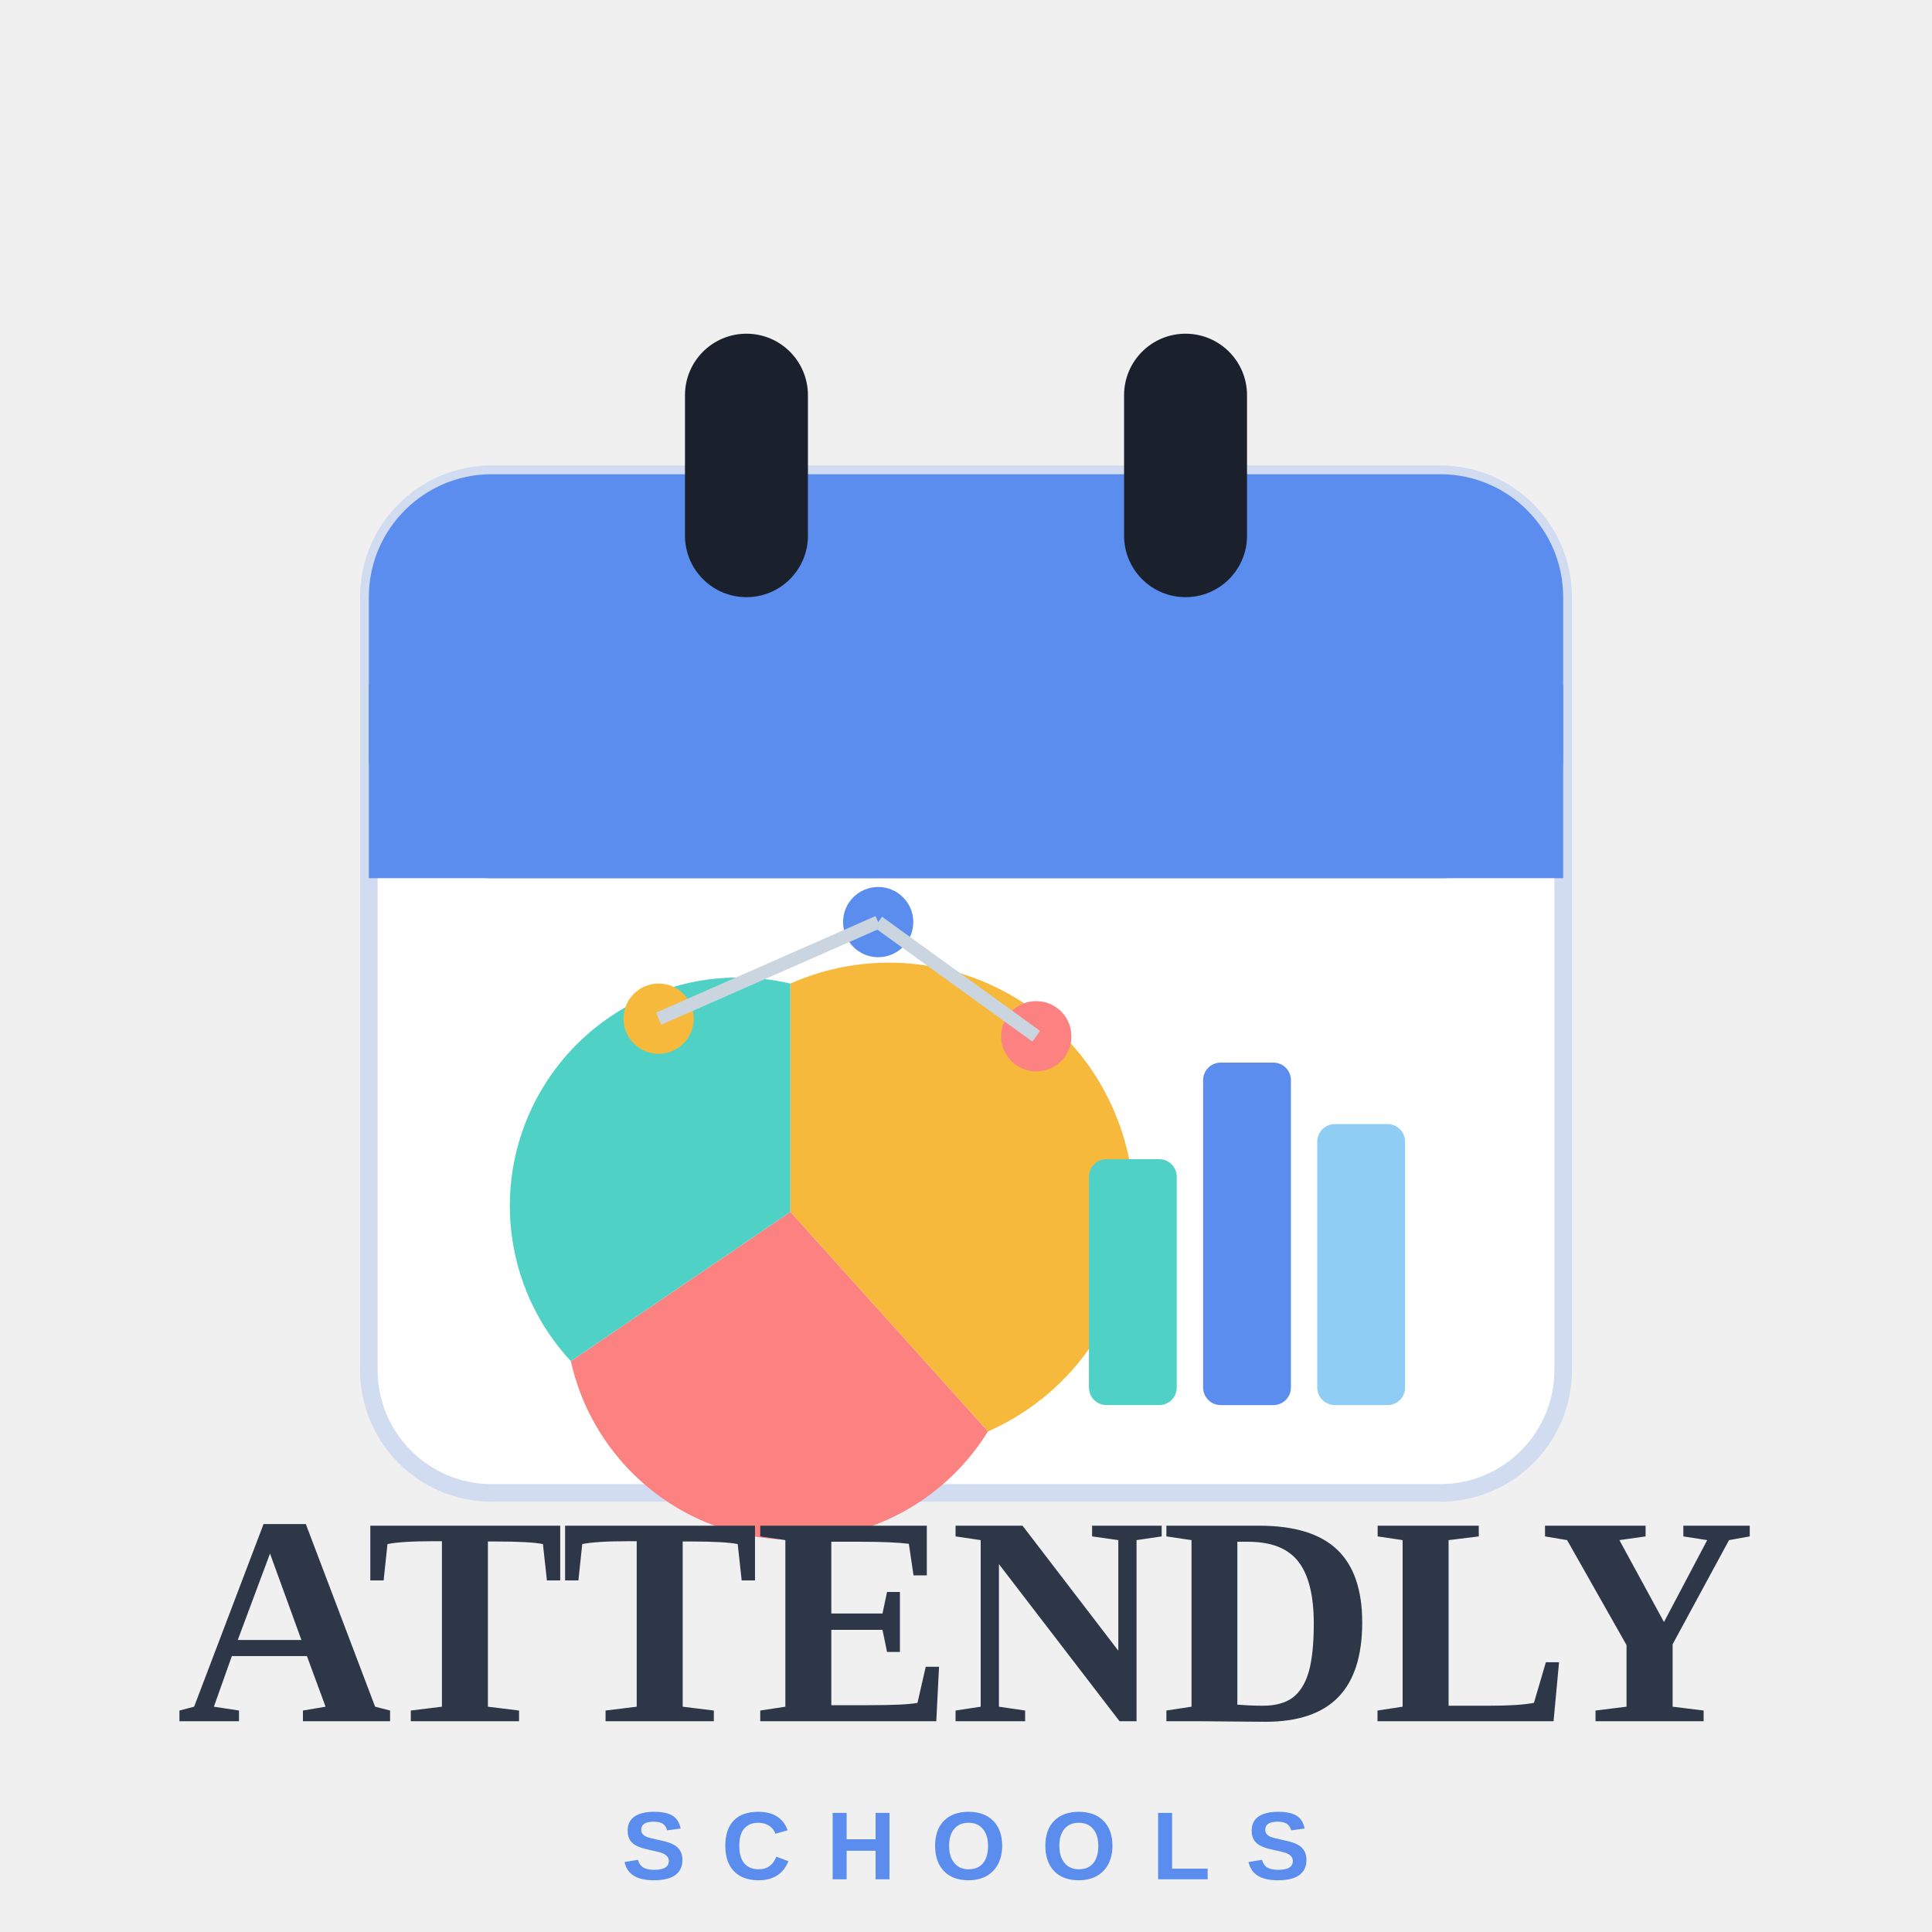
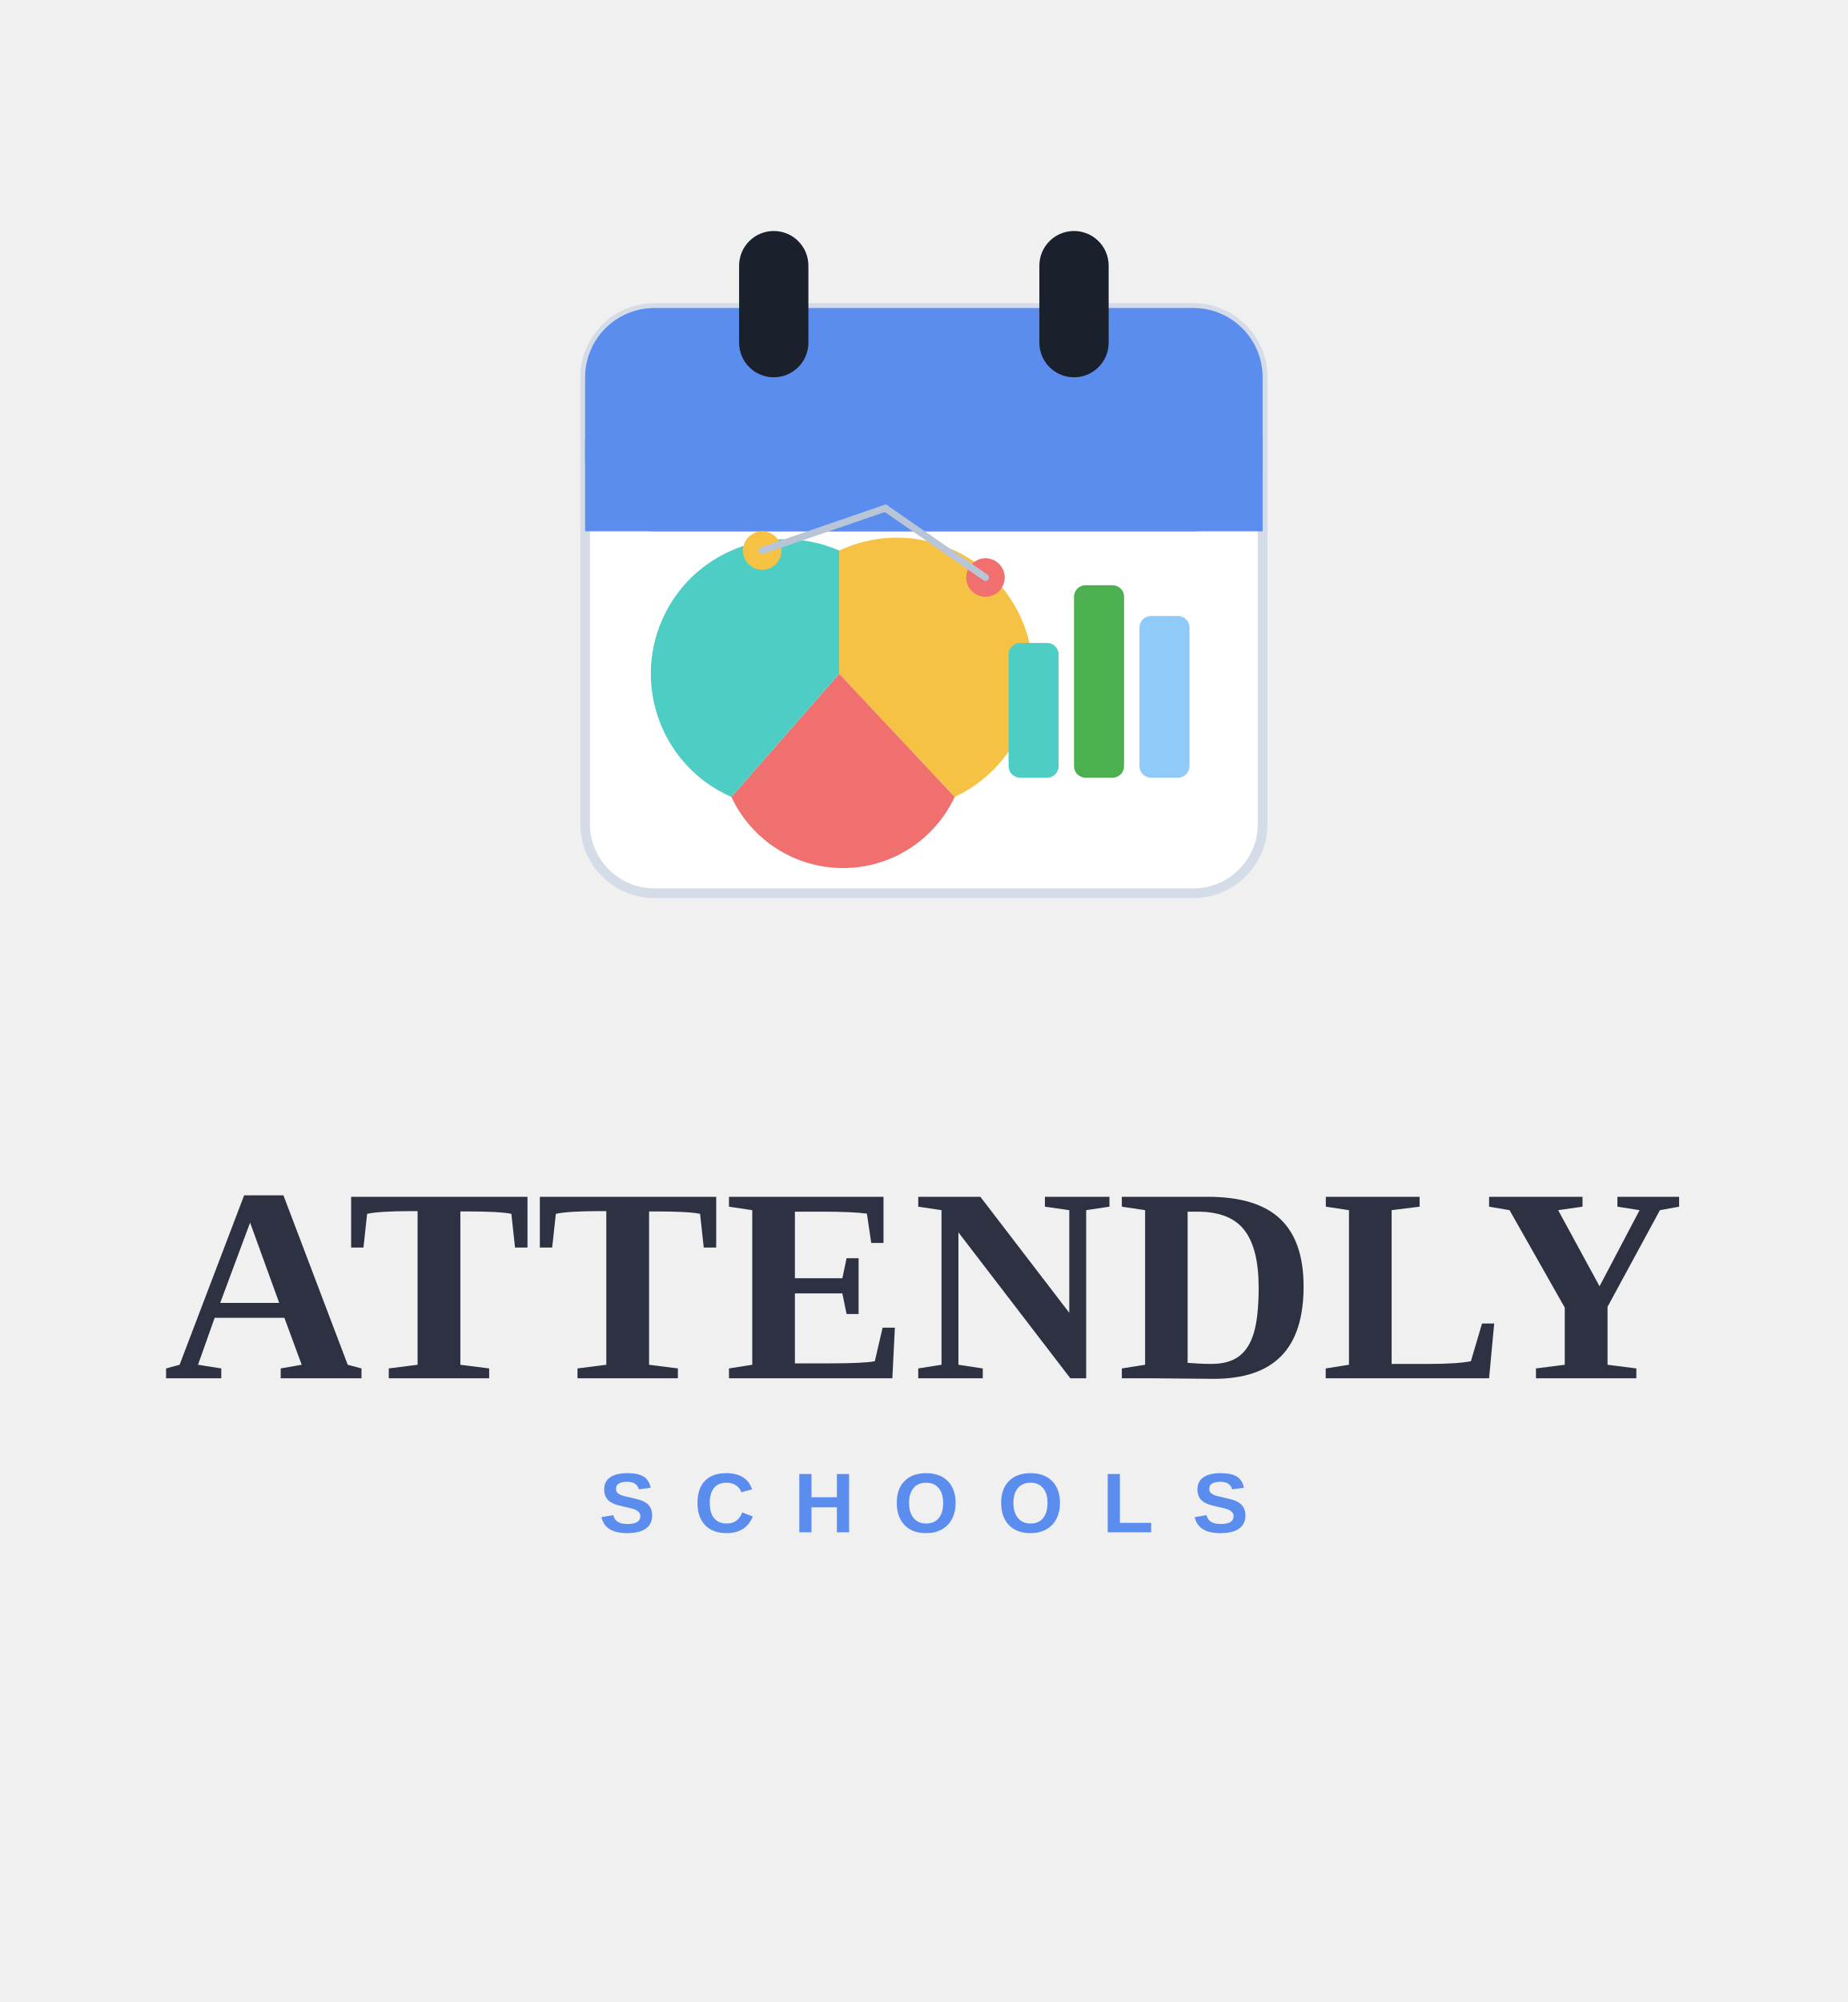
- <svg xmlns="http://www.w3.org/2000/svg" viewBox="0 0 220 220" fill="none">
-   <rect x="42" y="54" width="136" height="116" rx="14" fill="white" stroke="#D1DCF0" stroke-width="2" />
-   <rect x="42" y="54" width="136" height="46" rx="14" fill="#5B8DEF" />
-   <rect x="42" y="78" width="136" height="22" fill="#5B8DEF" />
-   <rect x="78" y="38" width="14" height="30" rx="7" fill="#1A202C" />
-   <rect x="128" y="38" width="14" height="30" rx="7" fill="#1A202C" />
-   <path d="M90 138 L90 112 A26 26 0 0 1 112.5 163 Z" fill="#F6B93B" />
-   <path d="M90 138 L112.5 163 A26 26 0 0 1 65 155 Z" fill="#FC8181" />
-   <path d="M90 138 L65 155 A26 26 0 0 1 90 112 Z" fill="#4FD1C5" />
-   <rect x="124" y="132" width="10" height="28" rx="2" fill="#4FD1C5" />
-   <rect x="137" y="121" width="10" height="39" rx="2" fill="#5B8DEF" />
-   <rect x="150" y="128" width="10" height="32" rx="2" fill="#90CDF4" />
-   <circle cx="75" cy="116" r="4" fill="#F6B93B" />
-   <circle cx="100" cy="105" r="4" fill="#5B8DEF" />
-   <circle cx="118" cy="118" r="4" fill="#FC8181" />
-   <line x1="75" y1="116" x2="100" y2="105" stroke="#CBD5E0" stroke-width="1.5" />
-   <line x1="100" y1="105" x2="118" y2="118" stroke="#CBD5E0" stroke-width="1.5" />
-   <text x="110" y="196" font-family="Georgia, 'Times New Roman', serif" font-size="34" font-weight="700" fill="#2D3748" text-anchor="middle" letter-spacing="-0.5">ATTENDLY</text>
-   <text x="110" y="214" font-family="'Helvetica Neue', Arial, sans-serif" font-size="11" font-weight="600" fill="#5B8DEF" text-anchor="middle" letter-spacing="4">SCHOOLS</text>
+ <svg xmlns="http://www.w3.org/2000/svg" viewBox="0 0 480 520" fill="none">
+   <rect x="152" y="80" width="176" height="152" rx="18" fill="white" stroke="#D4DCE8" stroke-width="2.5" />
+   <rect x="152" y="80" width="176" height="58" rx="18" fill="#5B8DEF" />
+   <rect x="152" y="114" width="176" height="24" fill="#5B8DEF" />
+   <rect x="192" y="60" width="18" height="38" rx="9" fill="#1A202C" />
+   <rect x="270" y="60" width="18" height="38" rx="9" fill="#1A202C" />
+   <path d="M218 175 L218 143 A32 32 0 0 1 248 207 Z" fill="#F6C244" />
+   <path d="M218 175 L248 207 A32 32 0 0 1 190 207 Z" fill="#F07070" />
+   <path d="M218 175 L190 207 A32 32 0 0 1 218 143 Z" fill="#4ECDC4" />
+   <rect x="262" y="167" width="13" height="35" rx="3" fill="#4ECDC4" />
+   <rect x="279" y="152" width="13" height="50" rx="3" fill="#4CAF50" />
+   <rect x="296" y="160" width="13" height="42" rx="3" fill="#90CAF9" />
+   <circle cx="198" cy="143" r="5" fill="#F6C244" />
+   <circle cx="230" cy="132" r="5" fill="#5B8DEF" />
+   <circle cx="256" cy="150" r="5" fill="#F07070" />
+   <line x1="198" y1="143" x2="230" y2="132" stroke="#B8C5D6" stroke-width="1.8" stroke-linecap="round" />
+   <line x1="230" y1="132" x2="256" y2="150" stroke="#B8C5D6" stroke-width="1.8" stroke-linecap="round" />
+   <text x="240" y="358" font-family="Georgia, 'Times New Roman', serif" font-size="72" font-weight="700" fill="#2D3142" text-anchor="middle" letter-spacing="1">ATTENDLY</text>
+   <text x="240" y="398" font-family="'Helvetica Neue', Arial, sans-serif" font-size="22" font-weight="600" fill="#5B8DEF" text-anchor="middle" letter-spacing="10">SCHOOLS</text>
</svg>
